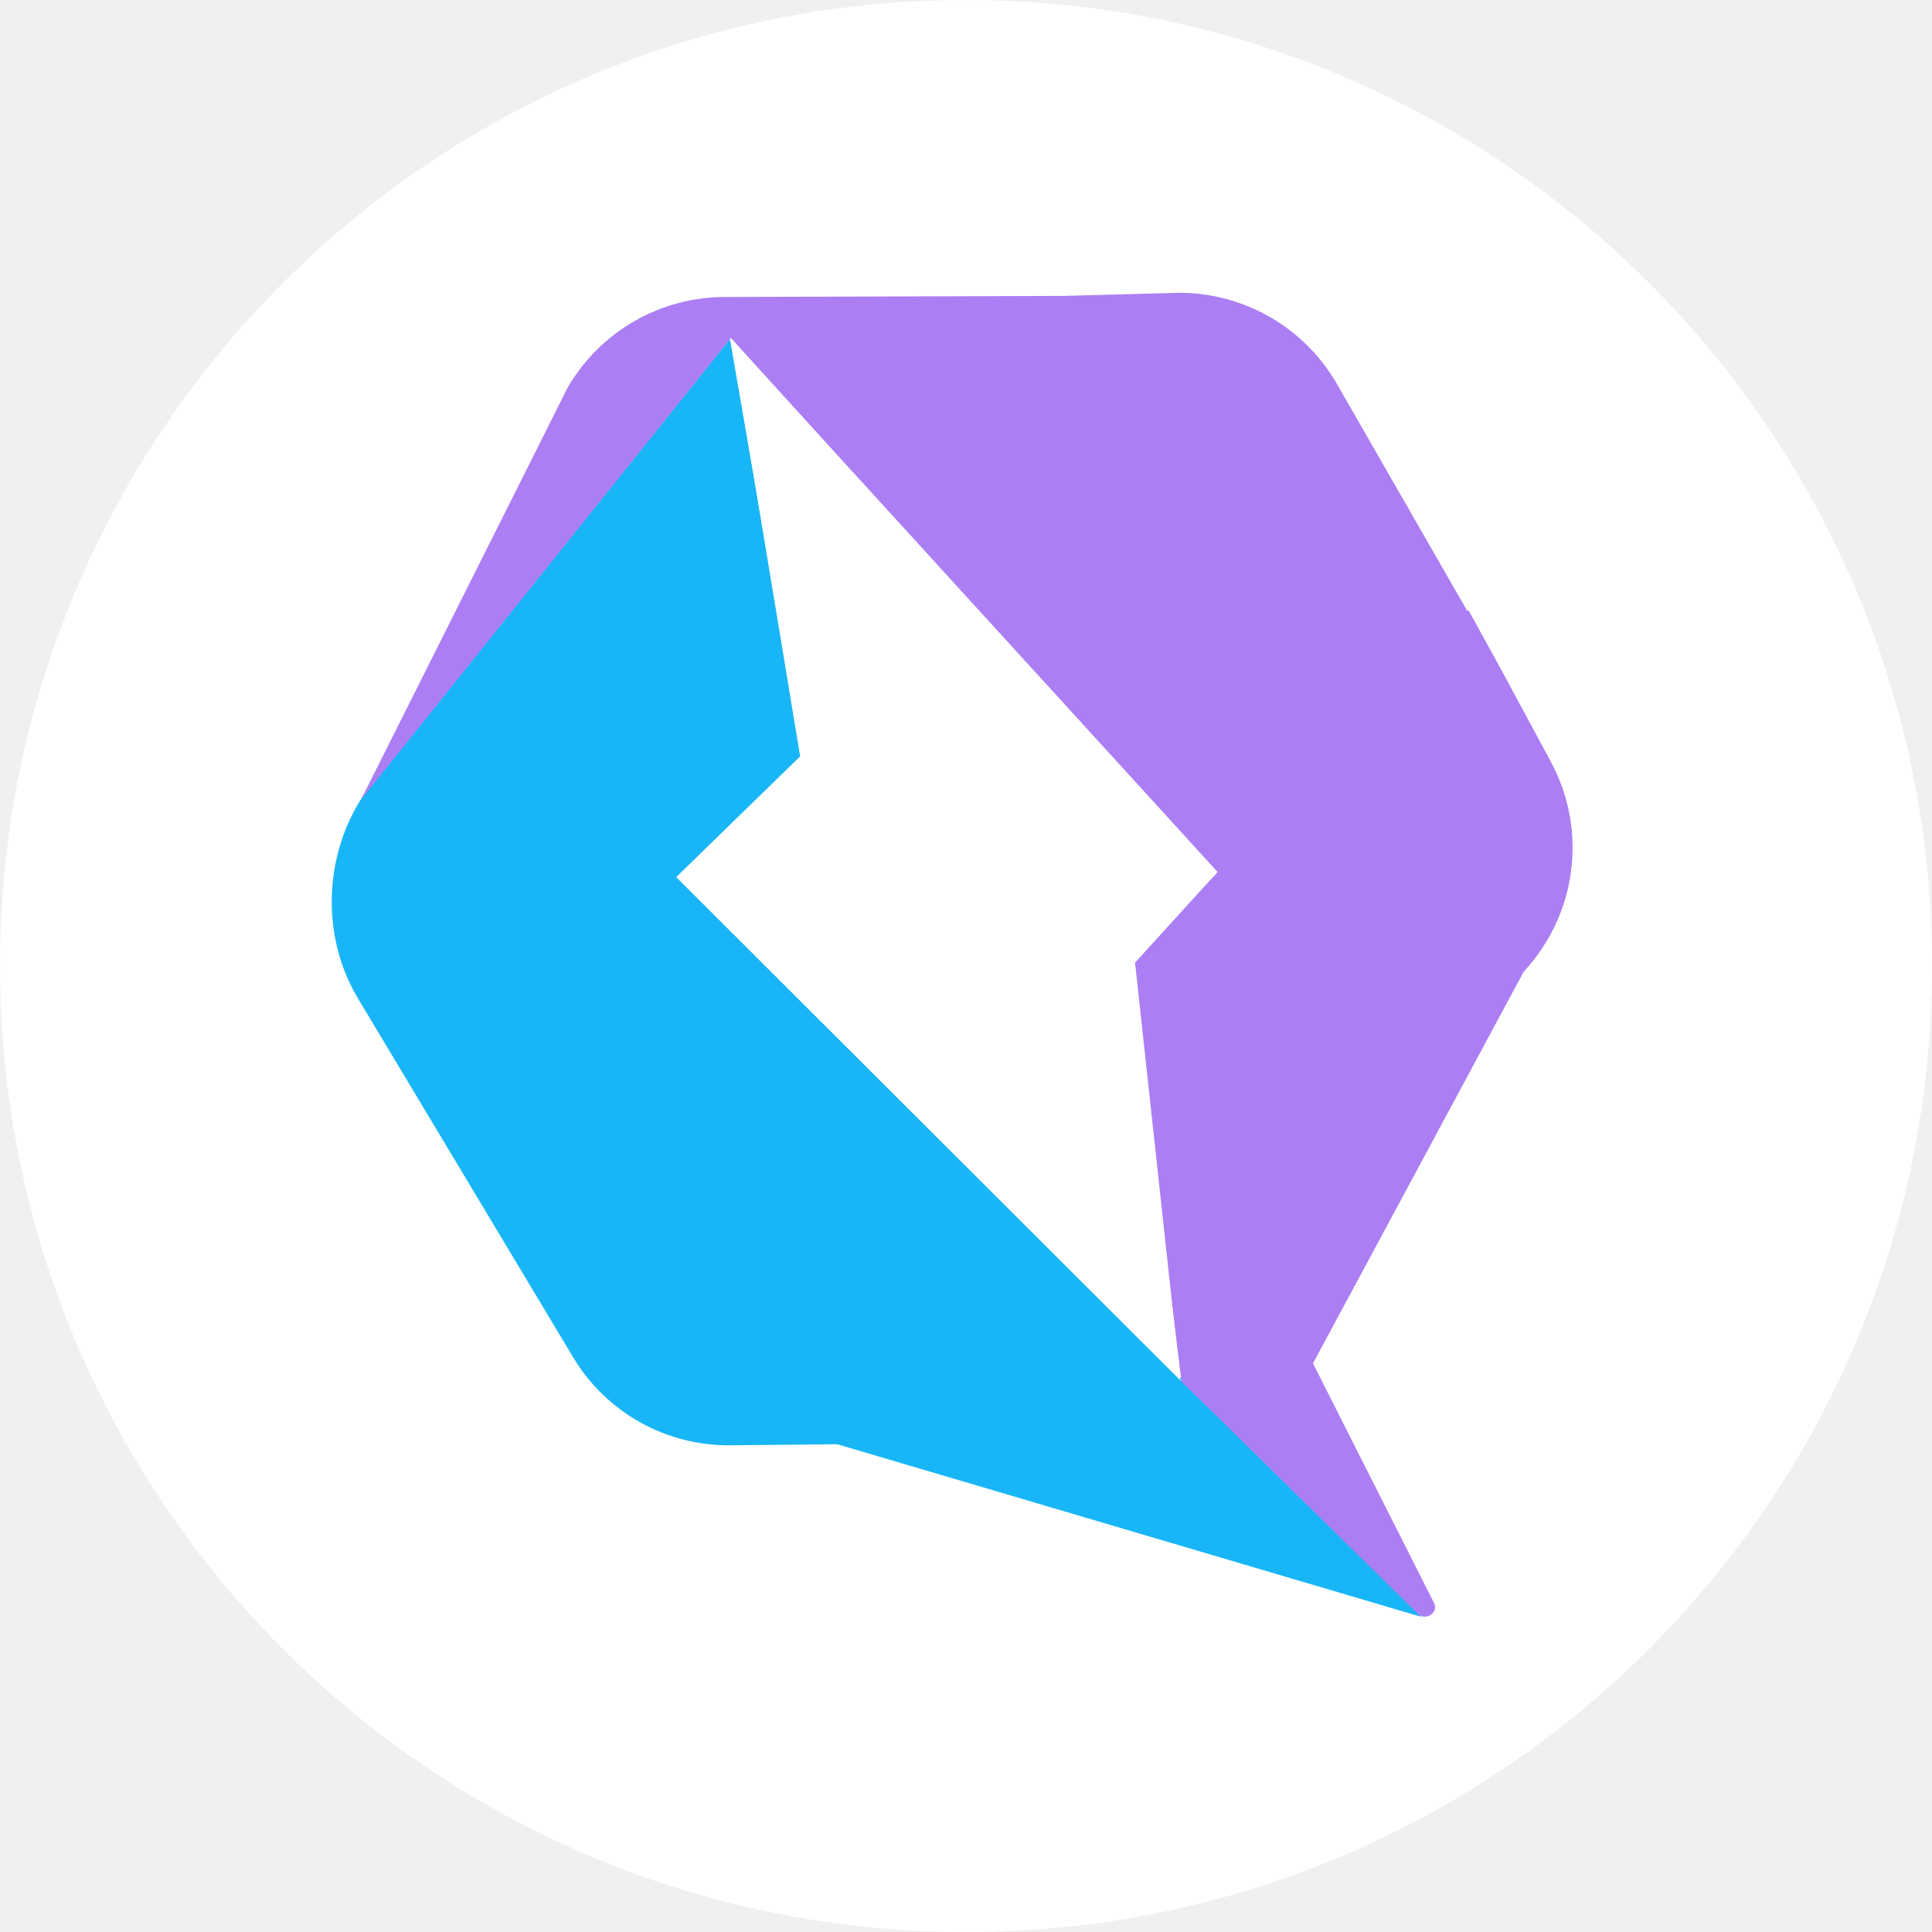
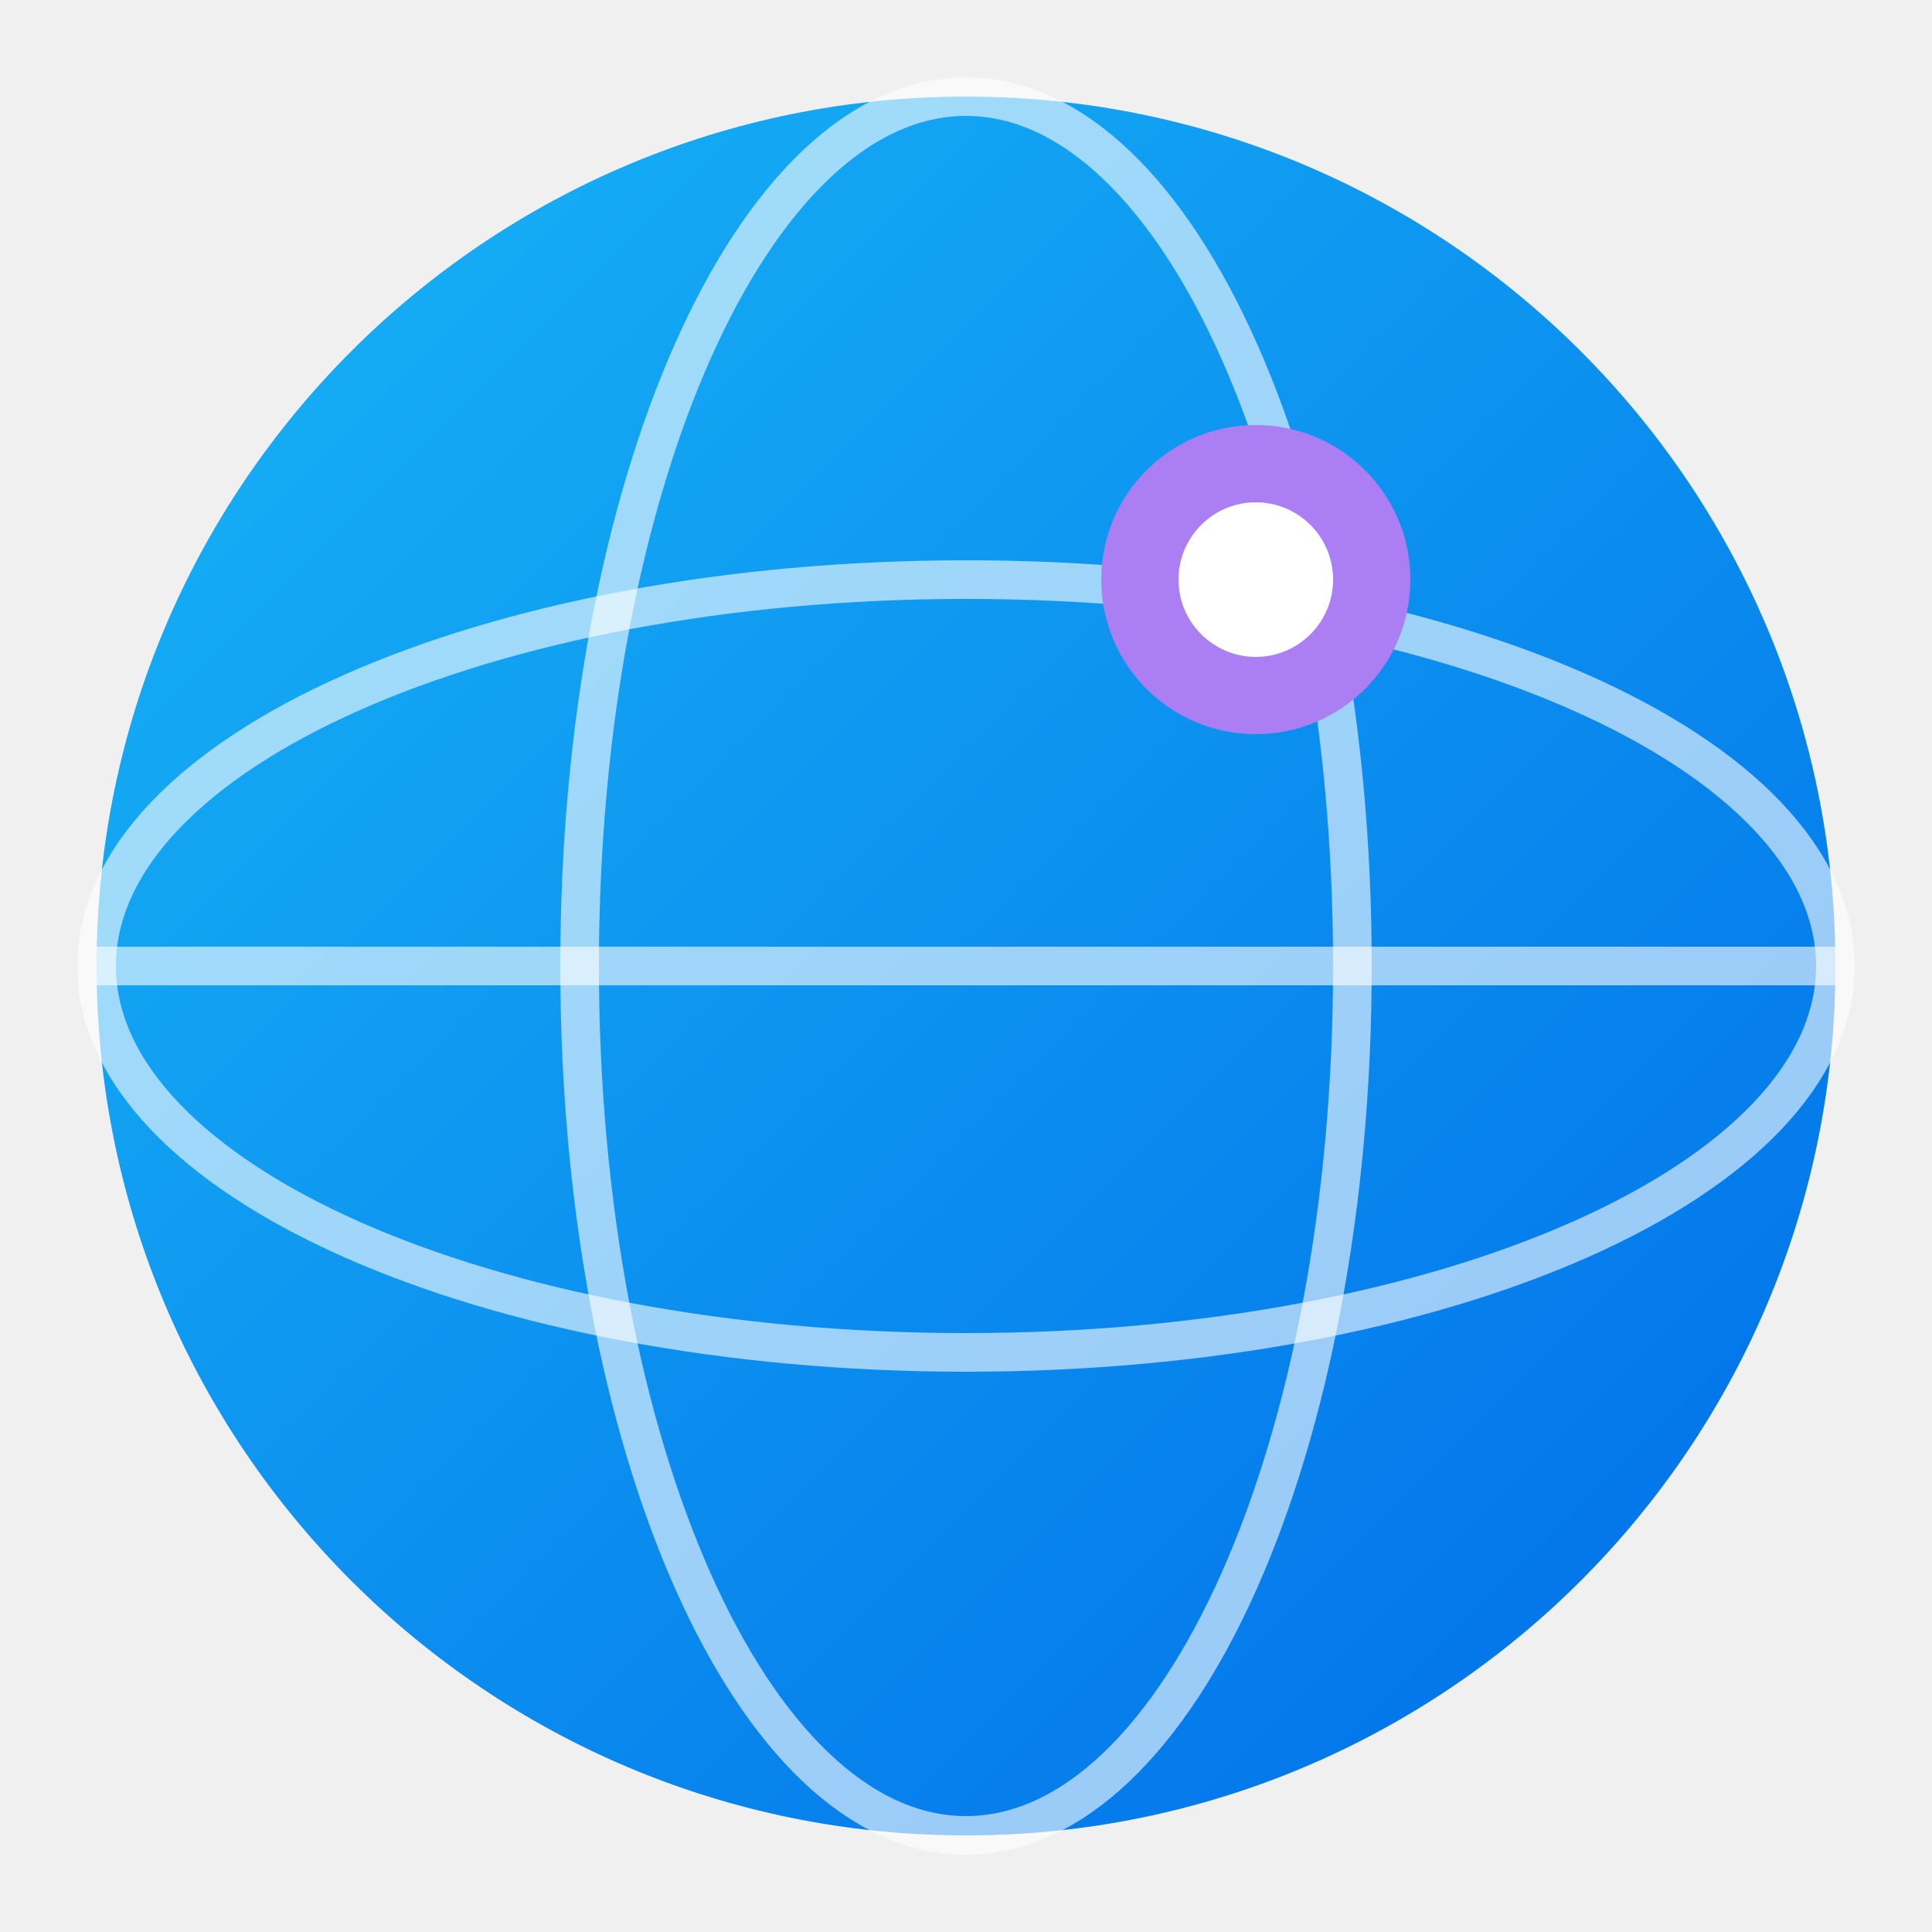
- <svg xmlns="http://www.w3.org/2000/svg" fill="none" viewBox="0 0 500 500">
-   <g clip-path="url(#a)">
-     <circle cx="250" cy="250" r="250" fill="#fff" />
-     <path fill="#18B6F6" d="m367.87 418.45-61.17-61.18-.94.13v-.67L175.7 227.53l32.05-31.13L188.9 87.73 99.56 199.09c-15.22 15.42-18.03 40.51-7.08 59.03l55.83 93.11a46.82 46.82 0 0 0 40.73 22.81l27.65-.27 151.18 44.68Z" />
-     <path fill="#AC7EF4" d="m401.25 196.94-12.29-22.81-6.41-11.67-2.54-4.56-.26.26-33.66-58.63a47.07 47.07 0 0 0-41.27-23.75l-29.51.8-88.01.28a47.07 47.07 0 0 0-40.33 23.34L93.4 207l95.76-119.54L314.7 226.19l-22.3 22.67 13.35 108.54.13-.26v.26h-.26l.26.27 10.42 10.2 50.62 49.78c2.13 2 5.6-.4 4.13-2.96l-31.25-61.85 54.5-101.3 1.73-2c.67-.81 1.33-1.62 1.87-2.42a46.8 46.8 0 0 0 3.34-50.18Z" />
-     <path fill="#fff" d="M315.1 225.65 189.18 87.6l17.9 108.14L175 227l130.5 130.27-11.75-108.14 21.37-23.48Z" />
-   </g>
+ <svg xmlns="http://www.w3.org/2000/svg" viewBox="0 0 100 100">
  <defs>
-     <clipPath id="a">
-       <path fill="#fff" d="M0 0h500v500H0z" />
-     </clipPath>
+     <linearGradient id="globe" x1="0%" y1="0%" x2="100%" y2="100%">
+       <stop offset="0%" stop-color="#18B6F6" />
+       <stop offset="100%" stop-color="#006ce9" />
+     </linearGradient>
  </defs>
+   <circle cx="50" cy="50" r="45" fill="url(#globe)" />
+   <ellipse cx="50" cy="50" rx="45" ry="20" fill="none" stroke="#fff" stroke-width="2" opacity="0.6" />
+   <ellipse cx="50" cy="50" rx="20" ry="45" fill="none" stroke="#fff" stroke-width="2" opacity="0.6" />
+   <line x1="5" y1="50" x2="95" y2="50" stroke="#fff" stroke-width="2" opacity="0.6" />
+   <circle cx="65" cy="30" r="8" fill="#AC7EF4" />
+   <circle cx="65" cy="30" r="4" fill="#fff" />
</svg>
